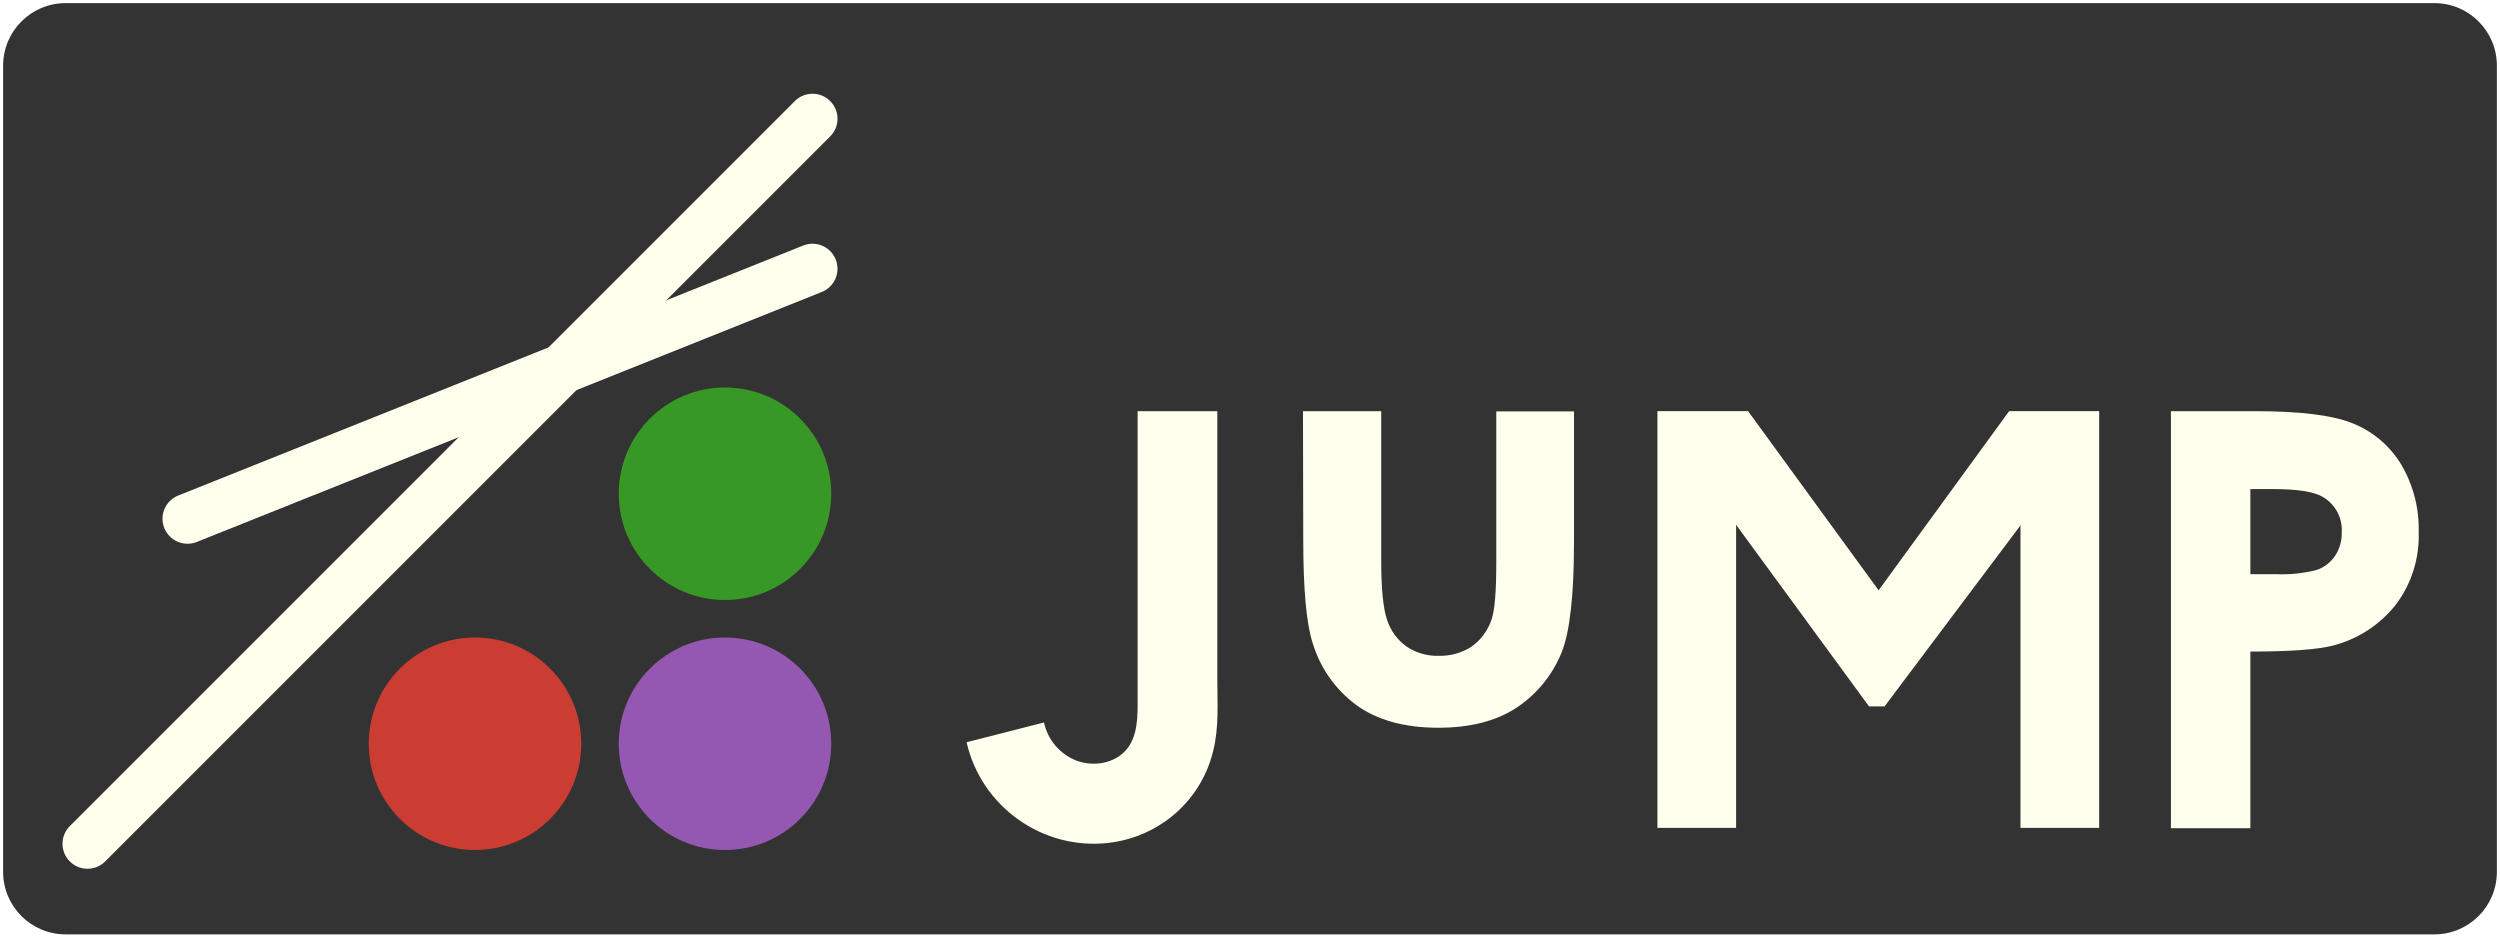
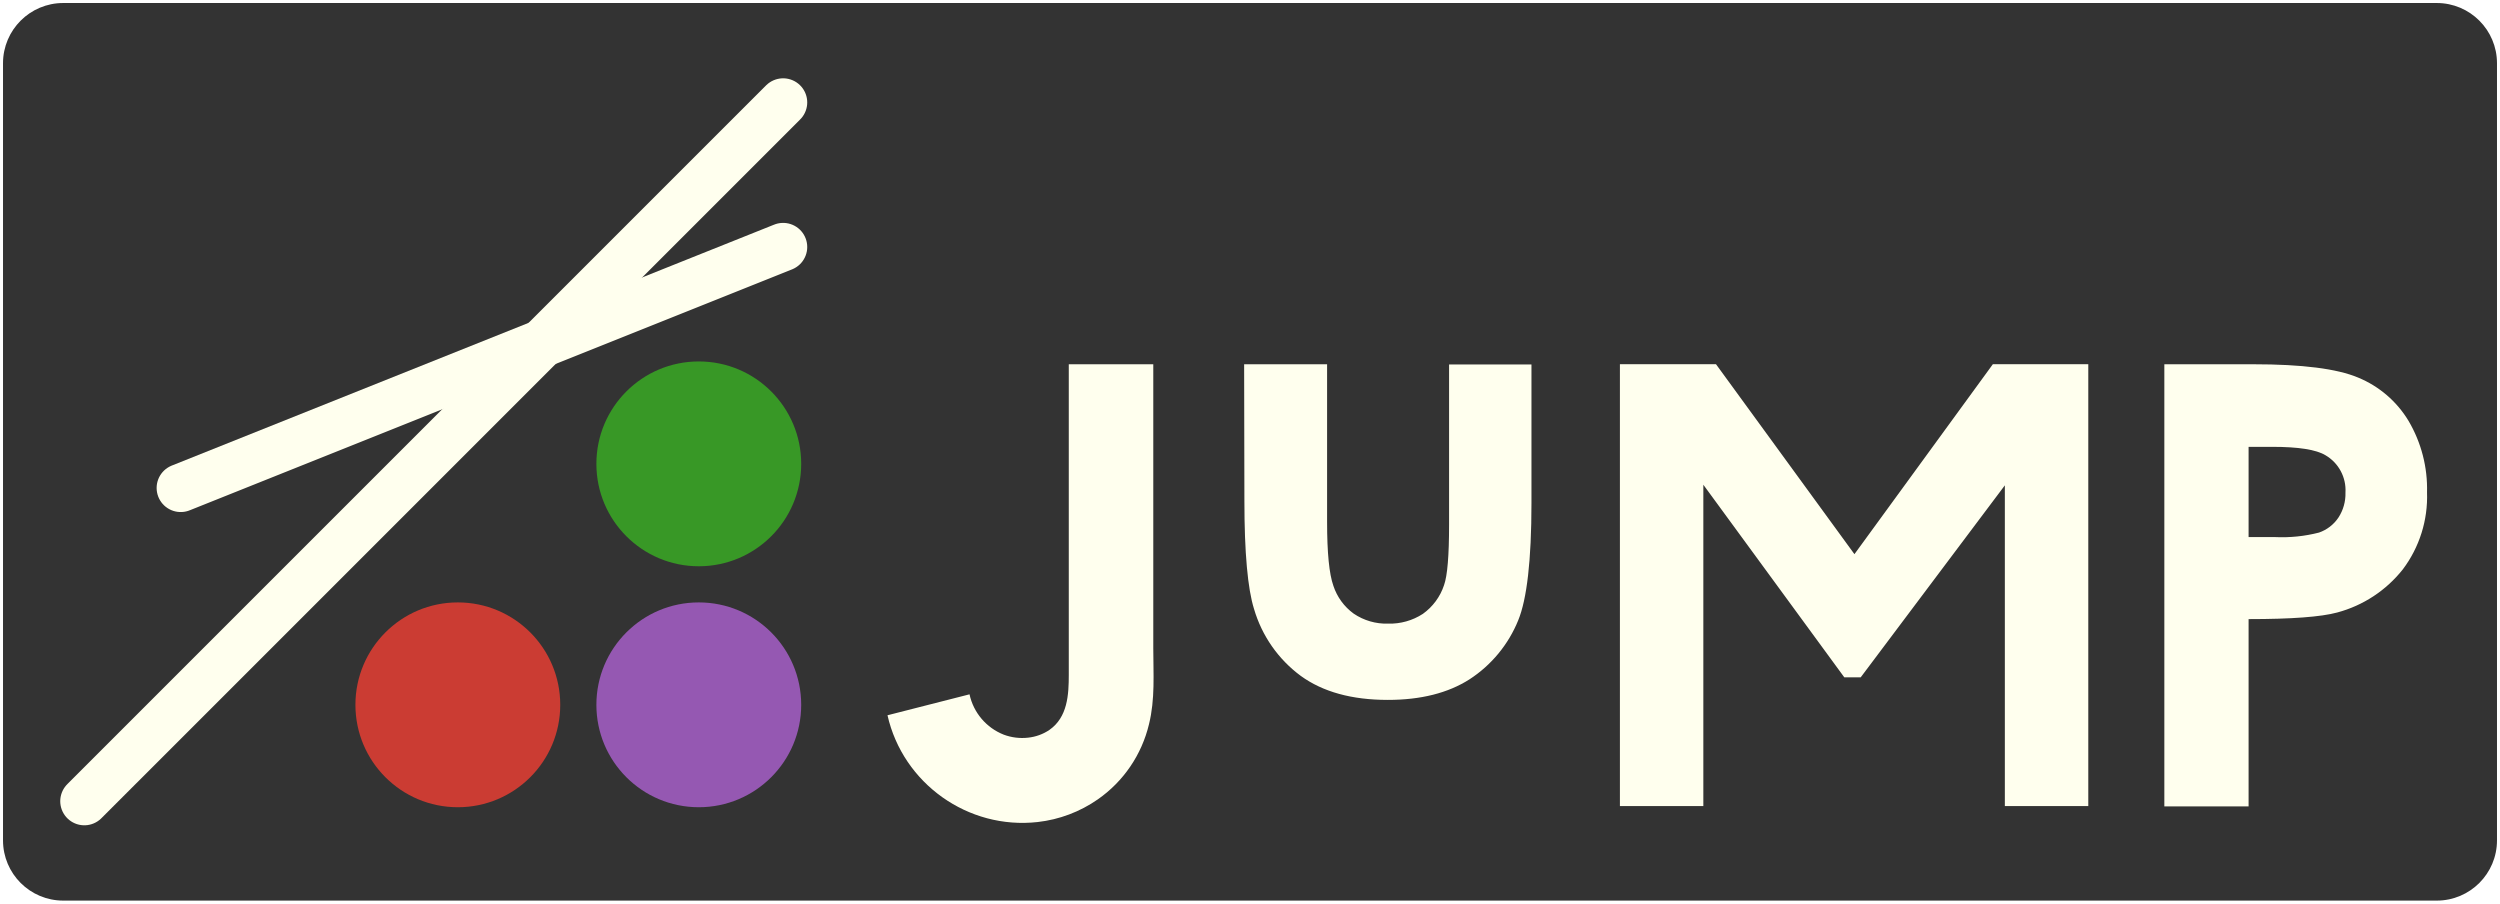
- <svg xmlns="http://www.w3.org/2000/svg" width="400pt" height="150pt" viewBox="0 0 400 150" version="1.1">
-   <g id="surface2106">
-     <path style=" stroke:none;fill-rule:nonzero;fill:rgb(20%,20%,20%);fill-opacity:1;" d="M 200 149.5 L 10.5 149.5 C 4.977 149.5 0.5 145.023 0.5 139.5 L 0.5 10.5 C 0.5 4.977 4.977 0.5 10.5 0.5 L 389.5 0.5 C 395.023 0.5 399.5 4.977 399.5 10.5 L 399.5 139.5 C 399.5 145.023 395.023 149.5 389.5 149.5 Z M 200 149.5 " />
-     <path style="fill:none;stroke-width:8;stroke-linecap:round;stroke-linejoin:miter;stroke:rgb(100%,100%,93.333%);stroke-opacity:1;stroke-miterlimit:10;" d="M 30 83 L 130 43 " />
-     <path style="fill:none;stroke-width:8;stroke-linecap:round;stroke-linejoin:miter;stroke:rgb(100%,100%,93.333%);stroke-opacity:1;stroke-miterlimit:10;" d="M 14 135 L 130 19 " />
-     <path style=" stroke:none;fill-rule:nonzero;fill:rgb(79.6%,23.5%,20%);fill-opacity:1;" d="M 93 119 C 93 128.391 85.391 136 76 136 C 66.609 136 59 128.391 59 119 C 59 109.609 66.609 102 76 102 C 85.391 102 93 109.609 93 119 " />
-     <path style=" stroke:none;fill-rule:nonzero;fill:rgb(22%,59.6%,14.9%);fill-opacity:1;" d="M 133 79 C 133 88.391 125.391 96 116 96 C 106.609 96 99 88.391 99 79 C 99 69.609 106.609 62 116 62 C 125.391 62 133 69.609 133 79 " />
-     <path style=" stroke:none;fill-rule:nonzero;fill:rgb(58.4%,34.5%,69.8%);fill-opacity:1;" d="M 133 119 C 133 128.391 125.391 136 116 136 C 106.609 136 99 128.391 99 119 C 99 109.609 106.609 102 116 102 C 125.391 102 133 109.609 133 119 " />
-     <path style=" stroke:none;fill-rule:nonzero;fill:rgb(100%,100%,93.333%);fill-opacity:1;" d="M 182.02 65.789 L 194.77 65.789 L 194.77 108.617 C 194.77 112.48 195.059 116.328 194.117 120.117 C 193.023 124.715 190.273 128.746 186.398 131.449 C 183.707 133.324 180.59 134.5 177.328 134.867 C 166.824 136.055 156.996 129.07 154.656 118.758 L 167.039 115.598 C 167.633 118.363 169.574 120.656 172.207 121.688 C 173.379 122.125 174.637 122.277 175.879 122.141 C 177.023 122.02 178.121 121.621 179.078 120.98 C 181.848 119.051 182.02 115.641 182.02 112.641 Z M 208.477 65.789 L 220.996 65.789 L 220.996 89.598 C 220.996 94.211 221.309 97.438 221.949 99.23 C 222.504 100.91 223.574 102.379 225.008 103.418 C 226.539 104.461 228.359 104.988 230.207 104.93 C 232.062 104.98 233.891 104.469 235.449 103.461 C 236.949 102.391 238.07 100.867 238.648 99.117 C 239.156 97.699 239.406 94.66 239.406 90 L 239.406 65.82 L 251.84 65.82 L 251.84 86.738 C 251.84 95.348 251.148 101.258 249.84 104.43 C 248.363 108.078 245.801 111.184 242.496 113.328 C 239.258 115.402 235.145 116.438 230.156 116.438 C 224.738 116.438 220.363 115.234 217.027 112.82 C 213.629 110.312 211.148 106.754 209.969 102.699 C 209.027 99.699 208.52 94.258 208.52 86.379 Z M 323.277 132.461 L 335.867 132.461 L 335.867 65.777 L 321.469 65.777 L 300.578 94.449 L 279.688 65.777 L 265.188 65.777 L 265.188 132.461 L 277.777 132.461 L 277.777 83.969 L 299.047 113.027 L 301.527 113.027 L 323.277 84.059 Z M 347.348 65.789 L 360.809 65.789 C 368.141 65.789 373.395 66.457 376.566 67.789 C 379.746 69.094 382.422 71.387 384.199 74.328 C 386.121 77.598 387.09 81.34 386.988 85.129 C 387.137 89.301 385.848 93.402 383.34 96.738 C 380.824 99.922 377.348 102.203 373.43 103.25 C 370.988 103.914 366.531 104.25 360.059 104.25 L 360.059 132.508 L 347.348 132.508 Z M 360.059 91.867 L 364.059 91.867 C 366.289 91.973 368.523 91.746 370.688 91.188 C 371.879 90.777 372.902 89.984 373.609 88.938 C 374.348 87.816 374.719 86.492 374.68 85.148 C 374.816 82.863 373.652 80.688 371.68 79.527 C 370.258 78.66 367.566 78.25 363.629 78.25 L 360.059 78.25 Z M 360.059 91.867 " />
+ <svg xmlns="http://www.w3.org/2000/svg" width="415pt" height="150pt" viewBox="0 0 415 150" version="1.1">
+   <g id="surface26">
+     <path style=" stroke:none;fill-rule:nonzero;fill:rgb(20%,20%,20%);fill-opacity:1;" d="M 207.5 149.5 L 10.5 149.5 C 4.977 149.5 0.5 145.023 0.5 139.5 L 0.5 10.5 C 0.5 4.977 4.977 0.5 10.5 0.5 L 404.5 0.5 C 410.023 0.5 414.5 4.977 414.5 10.5 L 414.5 139.5 C 414.5 145.023 410.023 149.5 404.5 149.5 Z M 207.5 149.5 " />
+     <path style="fill:none;stroke-width:8;stroke-linecap:round;stroke-linejoin:miter;stroke:rgb(100%,100%,93.333%);stroke-opacity:1;stroke-miterlimit:10;" d="M 30 81 L 130 41 " />
+     <path style="fill:none;stroke-width:8;stroke-linecap:round;stroke-linejoin:miter;stroke:rgb(100%,100%,93.333%);stroke-opacity:1;stroke-miterlimit:10;" d="M 14 133 L 130 17 " />
+     <path style=" stroke:none;fill-rule:nonzero;fill:rgb(79.6%,23.5%,20%);fill-opacity:1;" d="M 93 117 C 93 126.391 85.391 134 76 134 C 66.609 134 59 126.391 59 117 C 59 107.609 66.609 100 76 100 C 85.391 100 93 107.609 93 117 " />
+     <path style=" stroke:none;fill-rule:nonzero;fill:rgb(22%,59.6%,14.9%);fill-opacity:1;" d="M 133 77 C 133 86.391 125.391 94 116 94 C 106.609 94 99 86.391 99 77 C 99 67.609 106.609 60 116 60 C 125.391 60 133 67.609 133 77 " />
+     <path style=" stroke:none;fill-rule:nonzero;fill:rgb(58.4%,34.5%,69.8%);fill-opacity:1;" d="M 133 117 C 133 126.391 125.391 134 116 134 C 106.609 134 99 126.391 99 117 C 99 107.609 106.609 100 116 100 C 125.391 100 133 107.609 133 117 " />
+     <path style=" stroke:none;fill-rule:nonzero;fill:rgb(100%,100%,93.333%);fill-opacity:1;" d="M 177.418 60.469 L 191.445 60.469 L 191.445 107.582 C 191.445 111.828 191.766 116.062 190.73 120.23 C 189.523 125.285 186.5 129.723 182.238 132.695 C 179.277 134.758 175.848 136.051 172.262 136.457 C 160.707 137.758 149.895 130.078 147.324 118.734 L 160.941 115.258 C 161.594 118.301 163.734 120.82 166.629 121.957 C 167.918 122.438 169.301 122.605 170.664 122.453 C 171.926 122.32 173.133 121.883 174.188 121.176 C 177.234 119.055 177.418 115.305 177.418 112.004 Z M 206.527 60.469 L 220.297 60.469 L 220.297 86.66 C 220.297 91.73 220.641 95.281 221.344 97.25 C 221.953 99.102 223.133 100.715 224.707 101.859 C 226.391 103.004 228.395 103.586 230.43 103.523 C 232.469 103.582 234.48 103.016 236.191 101.906 C 237.844 100.727 239.078 99.055 239.711 97.133 C 240.27 95.57 240.547 92.227 240.547 87.098 L 240.547 60.5 L 254.223 60.5 L 254.223 83.512 C 254.223 92.984 253.461 99.484 252.023 102.973 C 250.398 106.984 247.578 110.402 243.949 112.762 C 240.383 115.043 235.859 116.184 230.375 116.184 C 224.41 116.184 219.598 114.855 215.93 112.199 C 212.191 109.441 209.465 105.531 208.164 101.07 C 207.129 97.77 206.57 91.785 206.57 83.117 Z M 332.805 133.805 L 346.656 133.805 L 346.656 60.457 L 330.816 60.457 L 307.836 91.992 L 284.855 60.457 L 268.906 60.457 L 268.906 133.805 L 282.754 133.805 L 282.754 80.465 L 306.152 112.434 L 308.879 112.434 L 332.805 80.566 Z M 359.281 60.469 L 374.09 60.469 C 382.156 60.469 387.934 61.203 391.426 62.668 C 394.922 64.102 397.867 66.625 399.816 69.863 C 401.934 73.457 403 77.574 402.887 81.742 C 403.051 86.332 401.633 90.844 398.871 94.512 C 396.105 98.012 392.281 100.523 387.973 101.676 C 385.285 102.406 380.383 102.773 373.266 102.773 L 373.266 133.859 L 359.281 133.859 Z M 373.266 89.156 L 377.664 89.156 C 380.117 89.27 382.578 89.02 384.957 88.406 C 386.266 87.953 387.395 87.086 388.168 85.934 C 388.98 84.699 389.391 83.242 389.348 81.766 C 389.496 79.25 388.219 76.855 386.047 75.582 C 384.484 74.625 381.523 74.176 377.191 74.176 L 373.266 74.176 Z M 373.266 89.156 " />
  </g>
</svg>
